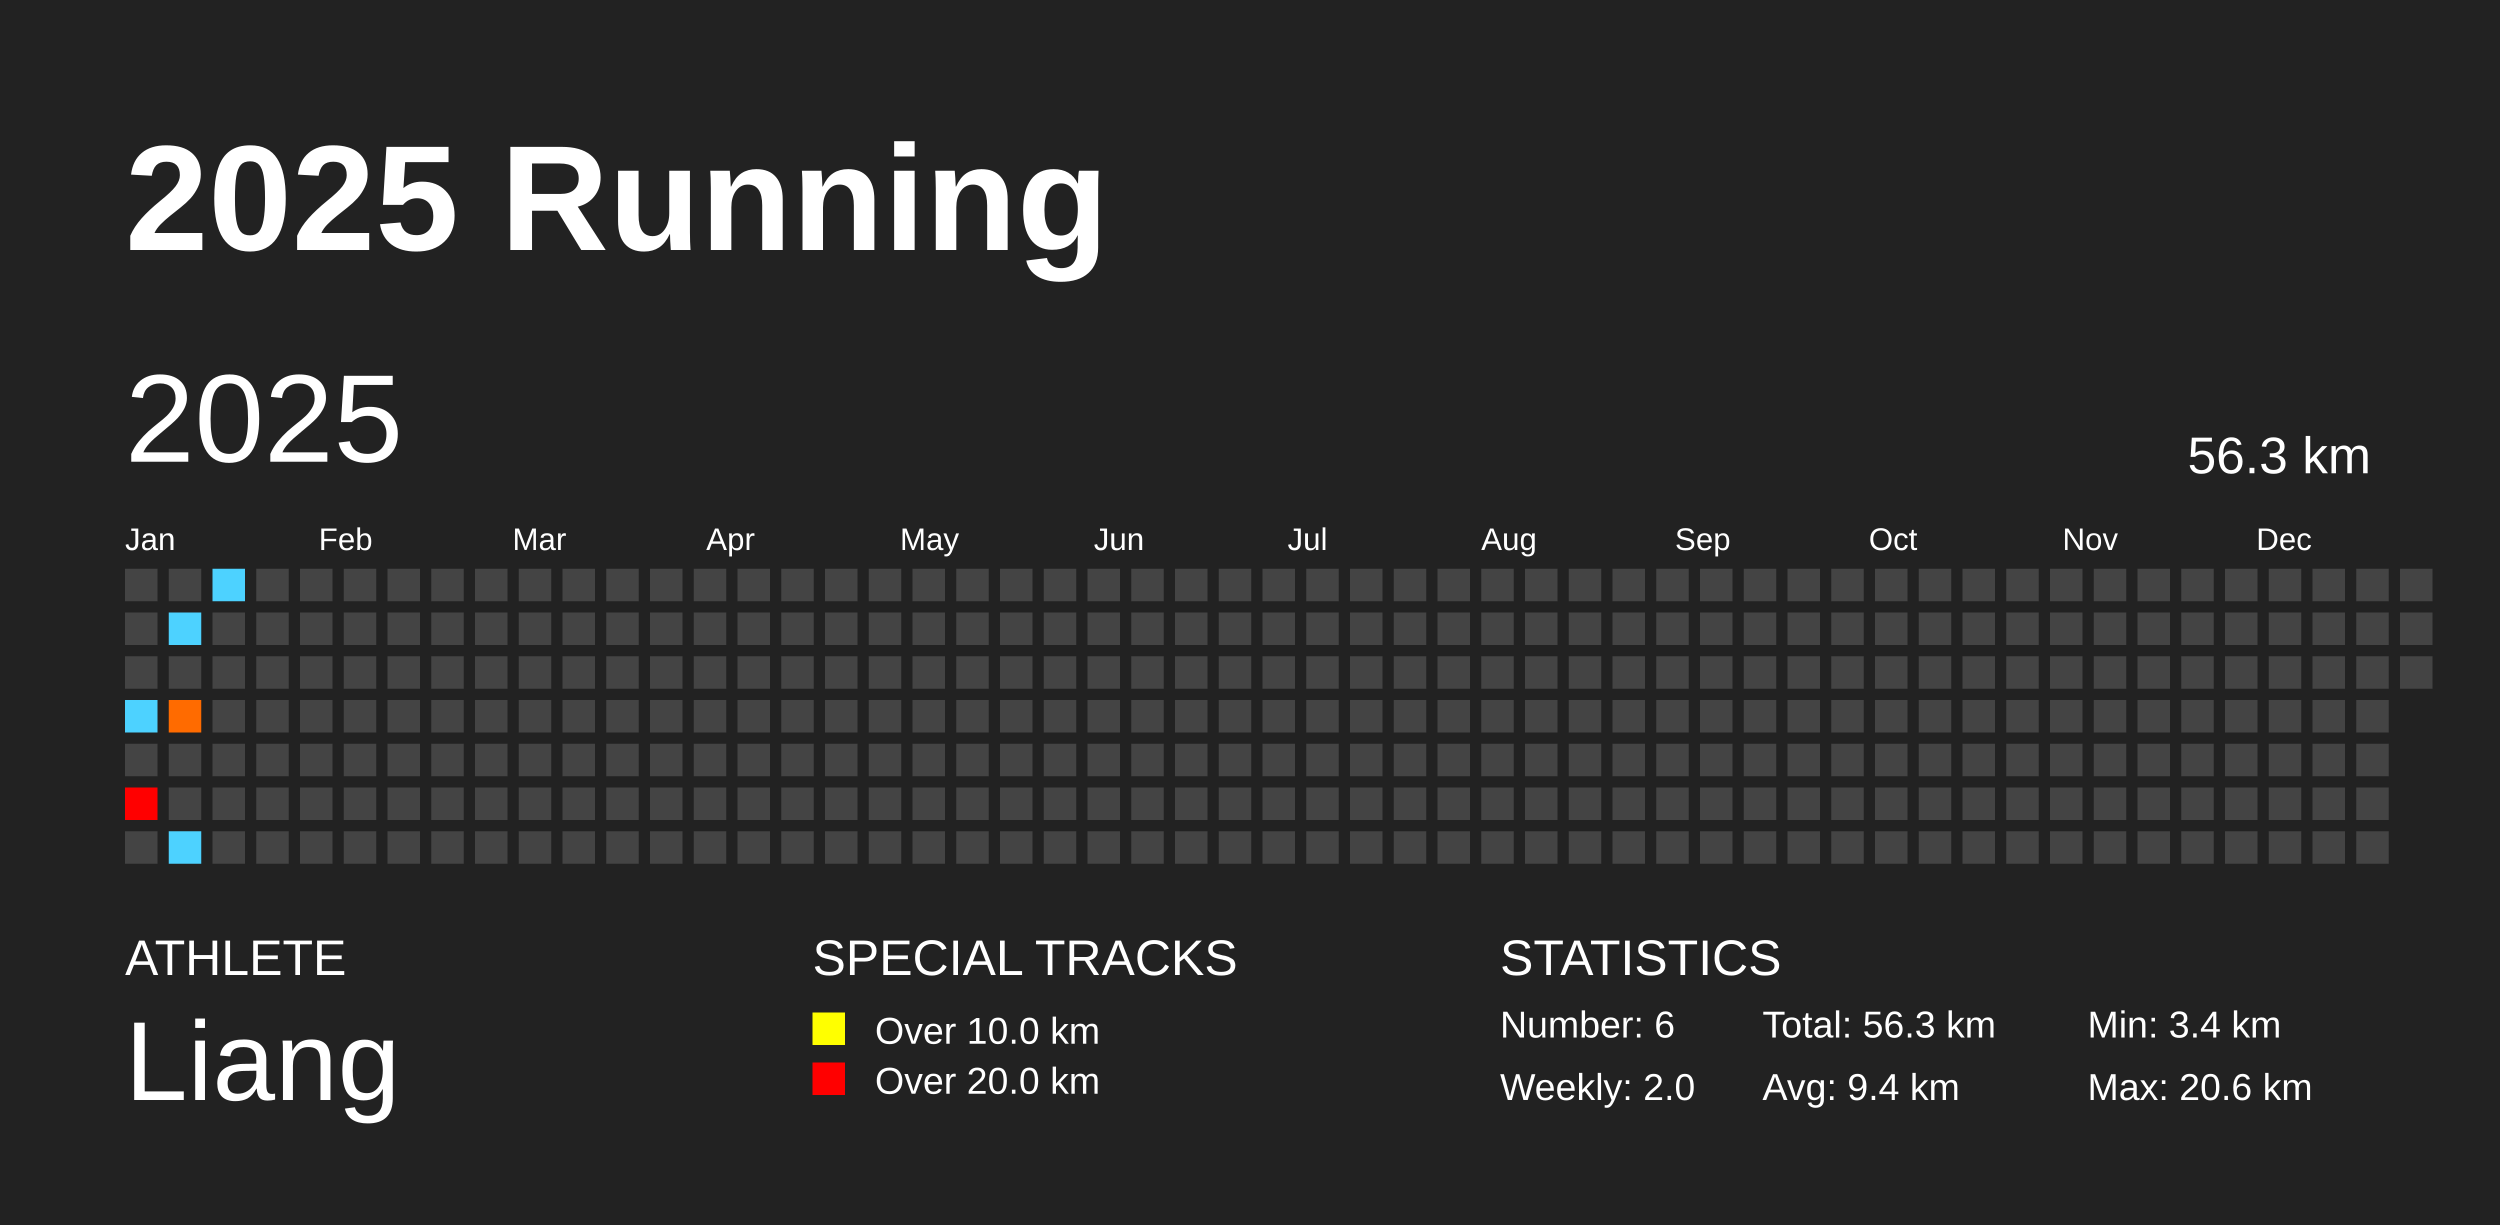
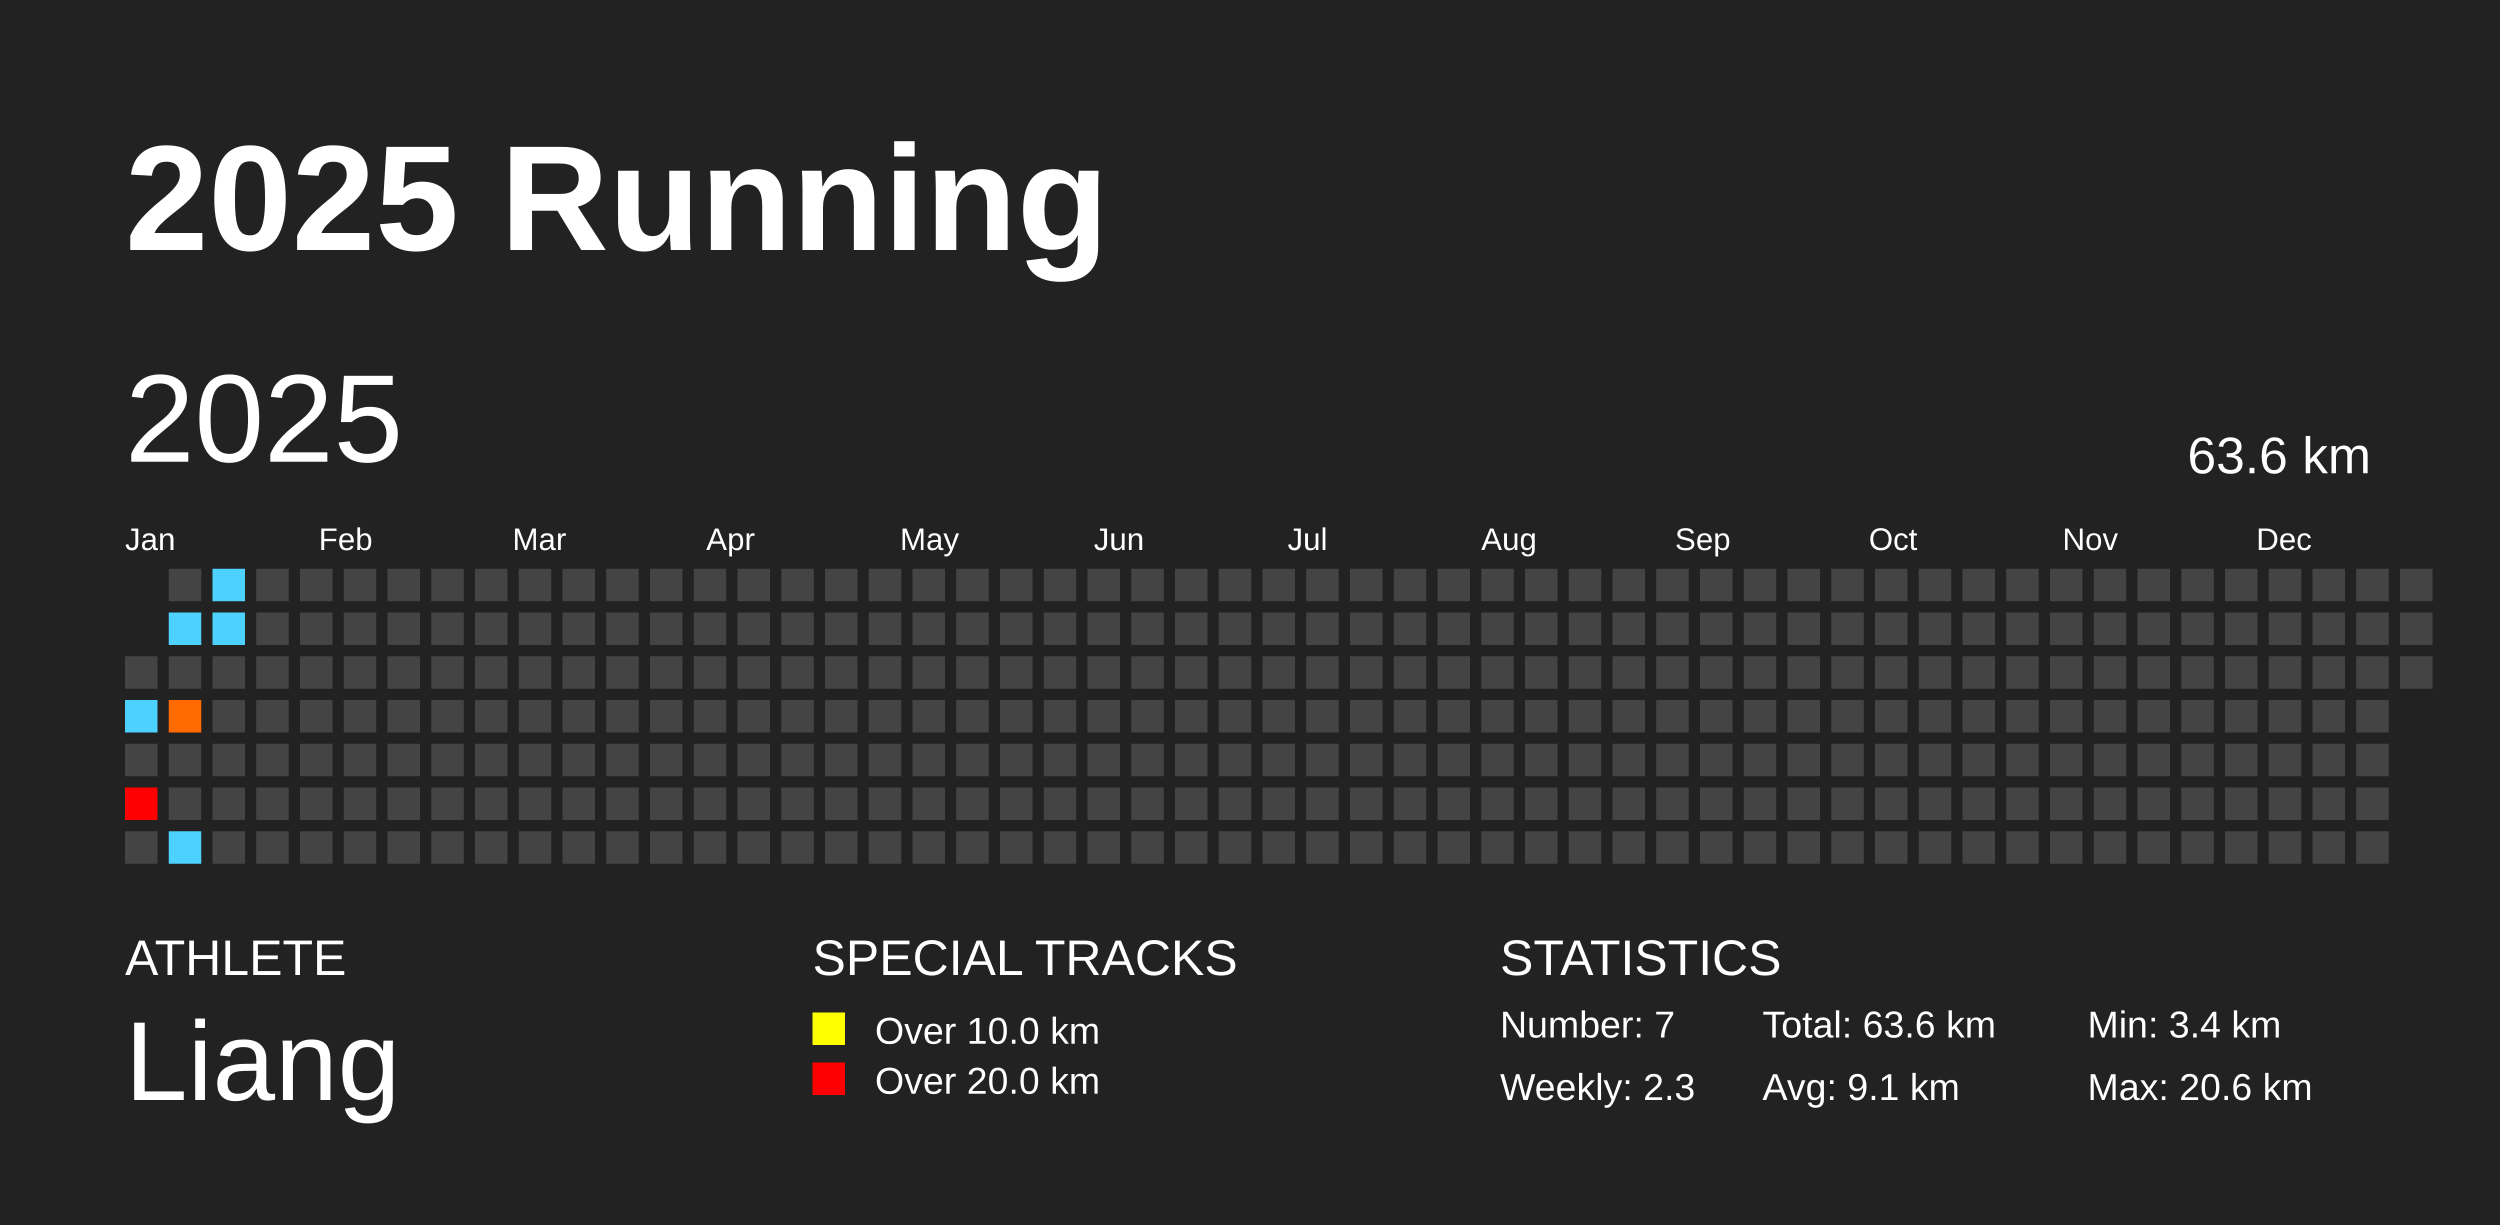
<svg xmlns="http://www.w3.org/2000/svg" baseProfile="full" height="98mm" version="1.1" viewBox="0,0,200,98" width="200mm">
  <defs />
  <rect fill="#222222" height="98" width="200" x="0" y="0" />
  <text fill="#FFFFFF" style="font-size:12px; font-family:Arial; font-weight:bold;" x="10" y="20">2025 Running</text>
  <text fill="#FFFFFF" style="font-size:4px; font-family:Arial" x="10" y="78">ATHLETE</text>
  <text fill="#FFFFFF" style="font-size:9px; font-family:Arial" x="10" y="88">Liang</text>
  <text fill="#FFFFFF" style="font-size:4px; font-family:Arial" x="65" y="78">SPECIAL TRACKS</text>
  <rect fill="yellow" height="2.6" width="2.6" x="65" y="81" />
  <text fill="#FFFFFF" style="font-size:3px; font-family:Arial" x="70" y="83.5">Over 10.0 km</text>
  <rect fill="red" height="2.6" width="2.6" x="65" y="85" />
  <text fill="#FFFFFF" style="font-size:3px; font-family:Arial" x="70" y="87.5">Over 20.0 km</text>
  <text fill="#FFFFFF" style="font-size:4px; font-family:Arial" x="120" y="78">STATISTICS</text>
-   <text fill="#FFFFFF" style="font-size:3px; font-family:Arial" x="120" y="83">Number: 6</text>
-   <text fill="#FFFFFF" style="font-size:3px; font-family:Arial" x="120" y="88">Weekly: 2.0</text>
-   <text fill="#FFFFFF" style="font-size:3px; font-family:Arial" x="141" y="83">Total: 56.3 km</text>
-   <text fill="#FFFFFF" style="font-size:3px; font-family:Arial" x="141" y="88">Avg: 9.4 km</text>
+   <text fill="#FFFFFF" style="font-size:3px; font-family:Arial" x="120" y="83">Number: 7</text>
+   <text fill="#FFFFFF" style="font-size:3px; font-family:Arial" x="120" y="88">Weekly: 2.3</text>
+   <text fill="#FFFFFF" style="font-size:3px; font-family:Arial" x="141" y="83">Total: 63.6 km</text>
+   <text fill="#FFFFFF" style="font-size:3px; font-family:Arial" x="141" y="88">Avg: 9.1 km</text>
  <text fill="#FFFFFF" style="font-size:3px; font-family:Arial" x="167" y="83">Min: 3.4 km</text>
  <text fill="#FFFFFF" style="font-size:3px; font-family:Arial" x="167" y="88">Max: 20.6 km</text>
  <text dominant-baseline="hanging" fill="#FFFFFF" style="font-size:10.0px; font-family:Arial;" x="10" y="30">2025</text>
-   <text dominant-baseline="hanging" fill="#FFFFFF" style="font-size:4.125px; font-family:Arial;" x="175" y="35">56.3 km</text>
+   <text dominant-baseline="hanging" fill="#FFFFFF" style="font-size:4.125px; font-family:Arial;" x="175" y="35">63.6 km</text>
  <text fill="#FFFFFF" style="font-size:2.5px; font-family:Arial" x="10.0" y="44">Jan</text>
  <text fill="#FFFFFF" style="font-size:2.5px; font-family:Arial" x="25.5" y="44">Feb</text>
  <text fill="#FFFFFF" style="font-size:2.5px; font-family:Arial" x="41.0" y="44">Mar</text>
  <text fill="#FFFFFF" style="font-size:2.5px; font-family:Arial" x="56.5" y="44">Apr</text>
  <text fill="#FFFFFF" style="font-size:2.5px; font-family:Arial" x="72.0" y="44">May</text>
  <text fill="#FFFFFF" style="font-size:2.5px; font-family:Arial" x="87.5" y="44">Jun</text>
  <text fill="#FFFFFF" style="font-size:2.5px; font-family:Arial" x="103.0" y="44">Jul</text>
  <text fill="#FFFFFF" style="font-size:2.5px; font-family:Arial" x="118.5" y="44">Aug</text>
  <text fill="#FFFFFF" style="font-size:2.5px; font-family:Arial" x="134.0" y="44">Sep</text>
  <text fill="#FFFFFF" style="font-size:2.5px; font-family:Arial" x="149.5" y="44">Oct</text>
  <text fill="#FFFFFF" style="font-size:2.5px; font-family:Arial" x="165.0" y="44">Nov</text>
  <text fill="#FFFFFF" style="font-size:2.5px; font-family:Arial" x="180.5" y="44">Dec</text>
-   <rect fill="#444444" height="2.6" width="2.6" x="10.0" y="45.5" />
-   <rect fill="#444444" height="2.6" width="2.6" x="10.0" y="49.0" />
  <rect fill="#444444" height="2.6" width="2.6" x="10.0" y="52.5" />
  <rect fill="#4dd2ff" height="2.6" width="2.6" x="10.0" y="56.0" />
  <rect fill="#444444" height="2.6" width="2.6" x="10.0" y="59.5" />
  <rect fill="red" height="2.6" width="2.6" x="10.0" y="63.0" />
  <rect fill="#444444" height="2.6" width="2.6" x="10.0" y="66.5" />
  <rect fill="#444444" height="2.6" width="2.6" x="13.5" y="45.5" />
  <rect fill="#4dd2ff" height="2.6" width="2.6" x="13.5" y="49.0" />
  <rect fill="#444444" height="2.6" width="2.6" x="13.5" y="52.5" />
  <rect fill="#ff6b00" height="2.6" width="2.6" x="13.5" y="56.0" />
  <rect fill="#444444" height="2.6" width="2.6" x="13.5" y="59.5" />
  <rect fill="#444444" height="2.6" width="2.6" x="13.5" y="63.0" />
  <rect fill="#4dd2ff" height="2.6" width="2.6" x="13.5" y="66.5" />
  <rect fill="#4dd2ff" height="2.6" width="2.6" x="17.0" y="45.5" />
-   <rect fill="#444444" height="2.6" width="2.6" x="17.0" y="49.0" />
+   <rect fill="#4dd2ff" height="2.6" width="2.6" x="17.0" y="49.0" />
  <rect fill="#444444" height="2.6" width="2.6" x="17.0" y="52.5" />
  <rect fill="#444444" height="2.6" width="2.6" x="17.0" y="56.0" />
  <rect fill="#444444" height="2.6" width="2.6" x="17.0" y="59.5" />
  <rect fill="#444444" height="2.6" width="2.6" x="17.0" y="63.0" />
  <rect fill="#444444" height="2.6" width="2.6" x="17.0" y="66.5" />
  <rect fill="#444444" height="2.6" width="2.6" x="20.5" y="45.5" />
  <rect fill="#444444" height="2.6" width="2.6" x="20.5" y="49.0" />
  <rect fill="#444444" height="2.6" width="2.6" x="20.5" y="52.5" />
  <rect fill="#444444" height="2.6" width="2.6" x="20.5" y="56.0" />
  <rect fill="#444444" height="2.6" width="2.6" x="20.5" y="59.5" />
  <rect fill="#444444" height="2.6" width="2.6" x="20.5" y="63.0" />
  <rect fill="#444444" height="2.6" width="2.6" x="20.5" y="66.5" />
  <rect fill="#444444" height="2.6" width="2.6" x="24.0" y="45.5" />
  <rect fill="#444444" height="2.6" width="2.6" x="24.0" y="49.0" />
  <rect fill="#444444" height="2.6" width="2.6" x="24.0" y="52.5" />
  <rect fill="#444444" height="2.6" width="2.6" x="24.0" y="56.0" />
  <rect fill="#444444" height="2.6" width="2.6" x="24.0" y="59.5" />
  <rect fill="#444444" height="2.6" width="2.6" x="24.0" y="63.0" />
  <rect fill="#444444" height="2.6" width="2.6" x="24.0" y="66.5" />
  <rect fill="#444444" height="2.6" width="2.6" x="27.5" y="45.5" />
  <rect fill="#444444" height="2.6" width="2.6" x="27.5" y="49.0" />
  <rect fill="#444444" height="2.6" width="2.6" x="27.5" y="52.5" />
  <rect fill="#444444" height="2.6" width="2.6" x="27.5" y="56.0" />
  <rect fill="#444444" height="2.6" width="2.6" x="27.5" y="59.5" />
  <rect fill="#444444" height="2.6" width="2.6" x="27.5" y="63.0" />
  <rect fill="#444444" height="2.6" width="2.6" x="27.5" y="66.5" />
  <rect fill="#444444" height="2.6" width="2.6" x="31.0" y="45.5" />
  <rect fill="#444444" height="2.6" width="2.6" x="31.0" y="49.0" />
  <rect fill="#444444" height="2.6" width="2.6" x="31.0" y="52.5" />
  <rect fill="#444444" height="2.6" width="2.6" x="31.0" y="56.0" />
  <rect fill="#444444" height="2.6" width="2.6" x="31.0" y="59.5" />
  <rect fill="#444444" height="2.6" width="2.6" x="31.0" y="63.0" />
  <rect fill="#444444" height="2.6" width="2.6" x="31.0" y="66.5" />
  <rect fill="#444444" height="2.6" width="2.6" x="34.5" y="45.5" />
  <rect fill="#444444" height="2.6" width="2.6" x="34.5" y="49.0" />
  <rect fill="#444444" height="2.6" width="2.6" x="34.5" y="52.5" />
  <rect fill="#444444" height="2.6" width="2.6" x="34.5" y="56.0" />
  <rect fill="#444444" height="2.6" width="2.6" x="34.5" y="59.5" />
  <rect fill="#444444" height="2.6" width="2.6" x="34.5" y="63.0" />
  <rect fill="#444444" height="2.6" width="2.6" x="34.5" y="66.5" />
  <rect fill="#444444" height="2.6" width="2.6" x="38.0" y="45.5" />
  <rect fill="#444444" height="2.6" width="2.6" x="38.0" y="49.0" />
  <rect fill="#444444" height="2.6" width="2.6" x="38.0" y="52.5" />
  <rect fill="#444444" height="2.6" width="2.6" x="38.0" y="56.0" />
  <rect fill="#444444" height="2.6" width="2.6" x="38.0" y="59.5" />
  <rect fill="#444444" height="2.6" width="2.6" x="38.0" y="63.0" />
  <rect fill="#444444" height="2.6" width="2.6" x="38.0" y="66.5" />
  <rect fill="#444444" height="2.6" width="2.6" x="41.5" y="45.5" />
  <rect fill="#444444" height="2.6" width="2.6" x="41.5" y="49.0" />
  <rect fill="#444444" height="2.6" width="2.6" x="41.5" y="52.5" />
  <rect fill="#444444" height="2.6" width="2.6" x="41.5" y="56.0" />
  <rect fill="#444444" height="2.6" width="2.6" x="41.5" y="59.5" />
  <rect fill="#444444" height="2.6" width="2.6" x="41.5" y="63.0" />
  <rect fill="#444444" height="2.6" width="2.6" x="41.5" y="66.5" />
  <rect fill="#444444" height="2.6" width="2.6" x="45.0" y="45.5" />
  <rect fill="#444444" height="2.6" width="2.6" x="45.0" y="49.0" />
  <rect fill="#444444" height="2.6" width="2.6" x="45.0" y="52.5" />
  <rect fill="#444444" height="2.6" width="2.6" x="45.0" y="56.0" />
  <rect fill="#444444" height="2.6" width="2.6" x="45.0" y="59.5" />
  <rect fill="#444444" height="2.6" width="2.6" x="45.0" y="63.0" />
  <rect fill="#444444" height="2.6" width="2.6" x="45.0" y="66.5" />
  <rect fill="#444444" height="2.6" width="2.6" x="48.5" y="45.5" />
  <rect fill="#444444" height="2.6" width="2.6" x="48.5" y="49.0" />
  <rect fill="#444444" height="2.6" width="2.6" x="48.5" y="52.5" />
  <rect fill="#444444" height="2.6" width="2.6" x="48.5" y="56.0" />
  <rect fill="#444444" height="2.6" width="2.6" x="48.5" y="59.5" />
  <rect fill="#444444" height="2.6" width="2.6" x="48.5" y="63.0" />
  <rect fill="#444444" height="2.6" width="2.6" x="48.5" y="66.5" />
  <rect fill="#444444" height="2.6" width="2.6" x="52.0" y="45.5" />
  <rect fill="#444444" height="2.6" width="2.6" x="52.0" y="49.0" />
  <rect fill="#444444" height="2.6" width="2.6" x="52.0" y="52.5" />
  <rect fill="#444444" height="2.6" width="2.6" x="52.0" y="56.0" />
  <rect fill="#444444" height="2.6" width="2.6" x="52.0" y="59.5" />
  <rect fill="#444444" height="2.6" width="2.6" x="52.0" y="63.0" />
  <rect fill="#444444" height="2.6" width="2.6" x="52.0" y="66.5" />
  <rect fill="#444444" height="2.6" width="2.6" x="55.5" y="45.5" />
  <rect fill="#444444" height="2.6" width="2.6" x="55.5" y="49.0" />
  <rect fill="#444444" height="2.6" width="2.6" x="55.5" y="52.5" />
  <rect fill="#444444" height="2.6" width="2.6" x="55.5" y="56.0" />
  <rect fill="#444444" height="2.6" width="2.6" x="55.5" y="59.5" />
  <rect fill="#444444" height="2.6" width="2.6" x="55.5" y="63.0" />
  <rect fill="#444444" height="2.6" width="2.6" x="55.5" y="66.5" />
  <rect fill="#444444" height="2.6" width="2.6" x="59.0" y="45.5" />
  <rect fill="#444444" height="2.6" width="2.6" x="59.0" y="49.0" />
  <rect fill="#444444" height="2.6" width="2.6" x="59.0" y="52.5" />
  <rect fill="#444444" height="2.6" width="2.6" x="59.0" y="56.0" />
  <rect fill="#444444" height="2.6" width="2.6" x="59.0" y="59.5" />
  <rect fill="#444444" height="2.6" width="2.6" x="59.0" y="63.0" />
  <rect fill="#444444" height="2.6" width="2.6" x="59.0" y="66.5" />
  <rect fill="#444444" height="2.6" width="2.6" x="62.5" y="45.5" />
  <rect fill="#444444" height="2.6" width="2.6" x="62.5" y="49.0" />
  <rect fill="#444444" height="2.6" width="2.6" x="62.5" y="52.5" />
  <rect fill="#444444" height="2.6" width="2.6" x="62.5" y="56.0" />
  <rect fill="#444444" height="2.6" width="2.6" x="62.5" y="59.5" />
  <rect fill="#444444" height="2.6" width="2.6" x="62.5" y="63.0" />
  <rect fill="#444444" height="2.6" width="2.6" x="62.5" y="66.5" />
  <rect fill="#444444" height="2.6" width="2.6" x="66.0" y="45.5" />
  <rect fill="#444444" height="2.6" width="2.6" x="66.0" y="49.0" />
  <rect fill="#444444" height="2.6" width="2.6" x="66.0" y="52.5" />
  <rect fill="#444444" height="2.6" width="2.6" x="66.0" y="56.0" />
  <rect fill="#444444" height="2.6" width="2.6" x="66.0" y="59.5" />
  <rect fill="#444444" height="2.6" width="2.6" x="66.0" y="63.0" />
  <rect fill="#444444" height="2.6" width="2.6" x="66.0" y="66.5" />
  <rect fill="#444444" height="2.6" width="2.6" x="69.5" y="45.5" />
  <rect fill="#444444" height="2.6" width="2.6" x="69.5" y="49.0" />
  <rect fill="#444444" height="2.6" width="2.6" x="69.5" y="52.5" />
  <rect fill="#444444" height="2.6" width="2.6" x="69.5" y="56.0" />
  <rect fill="#444444" height="2.6" width="2.6" x="69.5" y="59.5" />
  <rect fill="#444444" height="2.6" width="2.6" x="69.5" y="63.0" />
  <rect fill="#444444" height="2.6" width="2.6" x="69.5" y="66.5" />
  <rect fill="#444444" height="2.6" width="2.6" x="73.0" y="45.5" />
  <rect fill="#444444" height="2.6" width="2.6" x="73.0" y="49.0" />
  <rect fill="#444444" height="2.6" width="2.6" x="73.0" y="52.5" />
  <rect fill="#444444" height="2.6" width="2.6" x="73.0" y="56.0" />
  <rect fill="#444444" height="2.6" width="2.6" x="73.0" y="59.5" />
  <rect fill="#444444" height="2.6" width="2.6" x="73.0" y="63.0" />
  <rect fill="#444444" height="2.6" width="2.6" x="73.0" y="66.5" />
  <rect fill="#444444" height="2.6" width="2.6" x="76.5" y="45.5" />
  <rect fill="#444444" height="2.6" width="2.6" x="76.5" y="49.0" />
  <rect fill="#444444" height="2.6" width="2.6" x="76.5" y="52.5" />
  <rect fill="#444444" height="2.6" width="2.6" x="76.5" y="56.0" />
  <rect fill="#444444" height="2.6" width="2.6" x="76.5" y="59.5" />
  <rect fill="#444444" height="2.6" width="2.6" x="76.5" y="63.0" />
  <rect fill="#444444" height="2.6" width="2.6" x="76.5" y="66.5" />
  <rect fill="#444444" height="2.6" width="2.6" x="80.0" y="45.5" />
  <rect fill="#444444" height="2.6" width="2.6" x="80.0" y="49.0" />
  <rect fill="#444444" height="2.6" width="2.6" x="80.0" y="52.5" />
  <rect fill="#444444" height="2.6" width="2.6" x="80.0" y="56.0" />
  <rect fill="#444444" height="2.6" width="2.6" x="80.0" y="59.5" />
  <rect fill="#444444" height="2.6" width="2.6" x="80.0" y="63.0" />
  <rect fill="#444444" height="2.6" width="2.6" x="80.0" y="66.5" />
  <rect fill="#444444" height="2.6" width="2.6" x="83.5" y="45.5" />
  <rect fill="#444444" height="2.6" width="2.6" x="83.5" y="49.0" />
  <rect fill="#444444" height="2.6" width="2.6" x="83.5" y="52.5" />
  <rect fill="#444444" height="2.6" width="2.6" x="83.5" y="56.0" />
  <rect fill="#444444" height="2.6" width="2.6" x="83.5" y="59.5" />
  <rect fill="#444444" height="2.6" width="2.6" x="83.5" y="63.0" />
  <rect fill="#444444" height="2.6" width="2.6" x="83.5" y="66.5" />
  <rect fill="#444444" height="2.6" width="2.6" x="87.0" y="45.5" />
  <rect fill="#444444" height="2.6" width="2.6" x="87.0" y="49.0" />
  <rect fill="#444444" height="2.6" width="2.6" x="87.0" y="52.5" />
  <rect fill="#444444" height="2.6" width="2.6" x="87.0" y="56.0" />
  <rect fill="#444444" height="2.6" width="2.6" x="87.0" y="59.5" />
  <rect fill="#444444" height="2.6" width="2.6" x="87.0" y="63.0" />
  <rect fill="#444444" height="2.6" width="2.6" x="87.0" y="66.5" />
  <rect fill="#444444" height="2.6" width="2.6" x="90.5" y="45.5" />
  <rect fill="#444444" height="2.6" width="2.6" x="90.5" y="49.0" />
  <rect fill="#444444" height="2.6" width="2.6" x="90.5" y="52.5" />
  <rect fill="#444444" height="2.6" width="2.6" x="90.5" y="56.0" />
  <rect fill="#444444" height="2.6" width="2.6" x="90.5" y="59.5" />
  <rect fill="#444444" height="2.6" width="2.6" x="90.5" y="63.0" />
  <rect fill="#444444" height="2.6" width="2.6" x="90.5" y="66.5" />
  <rect fill="#444444" height="2.6" width="2.6" x="94.0" y="45.5" />
  <rect fill="#444444" height="2.6" width="2.6" x="94.0" y="49.0" />
  <rect fill="#444444" height="2.6" width="2.6" x="94.0" y="52.5" />
  <rect fill="#444444" height="2.6" width="2.6" x="94.0" y="56.0" />
  <rect fill="#444444" height="2.6" width="2.6" x="94.0" y="59.5" />
  <rect fill="#444444" height="2.6" width="2.6" x="94.0" y="63.0" />
  <rect fill="#444444" height="2.6" width="2.6" x="94.0" y="66.5" />
  <rect fill="#444444" height="2.6" width="2.6" x="97.5" y="45.5" />
  <rect fill="#444444" height="2.6" width="2.6" x="97.5" y="49.0" />
  <rect fill="#444444" height="2.6" width="2.6" x="97.5" y="52.5" />
  <rect fill="#444444" height="2.6" width="2.6" x="97.5" y="56.0" />
  <rect fill="#444444" height="2.6" width="2.6" x="97.5" y="59.5" />
  <rect fill="#444444" height="2.6" width="2.6" x="97.5" y="63.0" />
  <rect fill="#444444" height="2.6" width="2.6" x="97.5" y="66.5" />
  <rect fill="#444444" height="2.6" width="2.6" x="101.0" y="45.5" />
  <rect fill="#444444" height="2.6" width="2.6" x="101.0" y="49.0" />
  <rect fill="#444444" height="2.6" width="2.6" x="101.0" y="52.5" />
  <rect fill="#444444" height="2.6" width="2.6" x="101.0" y="56.0" />
  <rect fill="#444444" height="2.6" width="2.6" x="101.0" y="59.5" />
  <rect fill="#444444" height="2.6" width="2.6" x="101.0" y="63.0" />
  <rect fill="#444444" height="2.6" width="2.6" x="101.0" y="66.5" />
  <rect fill="#444444" height="2.6" width="2.6" x="104.5" y="45.5" />
  <rect fill="#444444" height="2.6" width="2.6" x="104.5" y="49.0" />
  <rect fill="#444444" height="2.6" width="2.6" x="104.5" y="52.5" />
  <rect fill="#444444" height="2.6" width="2.6" x="104.5" y="56.0" />
  <rect fill="#444444" height="2.6" width="2.6" x="104.5" y="59.5" />
  <rect fill="#444444" height="2.6" width="2.6" x="104.5" y="63.0" />
  <rect fill="#444444" height="2.6" width="2.6" x="104.5" y="66.5" />
  <rect fill="#444444" height="2.6" width="2.6" x="108.0" y="45.5" />
  <rect fill="#444444" height="2.6" width="2.6" x="108.0" y="49.0" />
  <rect fill="#444444" height="2.6" width="2.6" x="108.0" y="52.5" />
  <rect fill="#444444" height="2.6" width="2.6" x="108.0" y="56.0" />
  <rect fill="#444444" height="2.6" width="2.6" x="108.0" y="59.5" />
  <rect fill="#444444" height="2.6" width="2.6" x="108.0" y="63.0" />
  <rect fill="#444444" height="2.6" width="2.6" x="108.0" y="66.5" />
  <rect fill="#444444" height="2.6" width="2.6" x="111.5" y="45.5" />
  <rect fill="#444444" height="2.6" width="2.6" x="111.5" y="49.0" />
  <rect fill="#444444" height="2.6" width="2.6" x="111.5" y="52.5" />
  <rect fill="#444444" height="2.6" width="2.6" x="111.5" y="56.0" />
  <rect fill="#444444" height="2.6" width="2.6" x="111.5" y="59.5" />
  <rect fill="#444444" height="2.6" width="2.6" x="111.5" y="63.0" />
  <rect fill="#444444" height="2.6" width="2.6" x="111.5" y="66.5" />
  <rect fill="#444444" height="2.6" width="2.6" x="115.0" y="45.5" />
  <rect fill="#444444" height="2.6" width="2.6" x="115.0" y="49.0" />
  <rect fill="#444444" height="2.6" width="2.6" x="115.0" y="52.5" />
  <rect fill="#444444" height="2.6" width="2.6" x="115.0" y="56.0" />
  <rect fill="#444444" height="2.6" width="2.6" x="115.0" y="59.5" />
  <rect fill="#444444" height="2.6" width="2.6" x="115.0" y="63.0" />
  <rect fill="#444444" height="2.6" width="2.6" x="115.0" y="66.5" />
  <rect fill="#444444" height="2.6" width="2.6" x="118.5" y="45.5" />
  <rect fill="#444444" height="2.6" width="2.6" x="118.5" y="49.0" />
  <rect fill="#444444" height="2.6" width="2.6" x="118.5" y="52.5" />
  <rect fill="#444444" height="2.6" width="2.6" x="118.5" y="56.0" />
  <rect fill="#444444" height="2.6" width="2.6" x="118.5" y="59.5" />
  <rect fill="#444444" height="2.6" width="2.6" x="118.5" y="63.0" />
  <rect fill="#444444" height="2.6" width="2.6" x="118.5" y="66.5" />
  <rect fill="#444444" height="2.6" width="2.6" x="122.0" y="45.5" />
  <rect fill="#444444" height="2.6" width="2.6" x="122.0" y="49.0" />
  <rect fill="#444444" height="2.6" width="2.6" x="122.0" y="52.5" />
  <rect fill="#444444" height="2.6" width="2.6" x="122.0" y="56.0" />
  <rect fill="#444444" height="2.6" width="2.6" x="122.0" y="59.5" />
  <rect fill="#444444" height="2.6" width="2.6" x="122.0" y="63.0" />
  <rect fill="#444444" height="2.6" width="2.6" x="122.0" y="66.5" />
  <rect fill="#444444" height="2.6" width="2.6" x="125.5" y="45.5" />
  <rect fill="#444444" height="2.6" width="2.6" x="125.5" y="49.0" />
  <rect fill="#444444" height="2.6" width="2.6" x="125.5" y="52.5" />
  <rect fill="#444444" height="2.6" width="2.6" x="125.5" y="56.0" />
  <rect fill="#444444" height="2.6" width="2.6" x="125.5" y="59.5" />
  <rect fill="#444444" height="2.6" width="2.6" x="125.5" y="63.0" />
  <rect fill="#444444" height="2.6" width="2.6" x="125.5" y="66.5" />
  <rect fill="#444444" height="2.6" width="2.6" x="129.0" y="45.5" />
  <rect fill="#444444" height="2.6" width="2.6" x="129.0" y="49.0" />
  <rect fill="#444444" height="2.6" width="2.6" x="129.0" y="52.5" />
  <rect fill="#444444" height="2.6" width="2.6" x="129.0" y="56.0" />
  <rect fill="#444444" height="2.6" width="2.6" x="129.0" y="59.5" />
  <rect fill="#444444" height="2.6" width="2.6" x="129.0" y="63.0" />
  <rect fill="#444444" height="2.6" width="2.6" x="129.0" y="66.5" />
  <rect fill="#444444" height="2.6" width="2.6" x="132.5" y="45.5" />
  <rect fill="#444444" height="2.6" width="2.6" x="132.5" y="49.0" />
  <rect fill="#444444" height="2.6" width="2.6" x="132.5" y="52.5" />
  <rect fill="#444444" height="2.6" width="2.6" x="132.5" y="56.0" />
  <rect fill="#444444" height="2.6" width="2.6" x="132.5" y="59.5" />
  <rect fill="#444444" height="2.6" width="2.6" x="132.5" y="63.0" />
  <rect fill="#444444" height="2.6" width="2.6" x="132.5" y="66.5" />
  <rect fill="#444444" height="2.6" width="2.6" x="136.0" y="45.5" />
  <rect fill="#444444" height="2.6" width="2.6" x="136.0" y="49.0" />
  <rect fill="#444444" height="2.6" width="2.6" x="136.0" y="52.5" />
  <rect fill="#444444" height="2.6" width="2.6" x="136.0" y="56.0" />
  <rect fill="#444444" height="2.6" width="2.6" x="136.0" y="59.5" />
  <rect fill="#444444" height="2.6" width="2.6" x="136.0" y="63.0" />
  <rect fill="#444444" height="2.6" width="2.6" x="136.0" y="66.5" />
  <rect fill="#444444" height="2.6" width="2.6" x="139.5" y="45.5" />
  <rect fill="#444444" height="2.6" width="2.6" x="139.5" y="49.0" />
  <rect fill="#444444" height="2.6" width="2.6" x="139.5" y="52.5" />
  <rect fill="#444444" height="2.6" width="2.6" x="139.5" y="56.0" />
  <rect fill="#444444" height="2.6" width="2.6" x="139.5" y="59.5" />
  <rect fill="#444444" height="2.6" width="2.6" x="139.5" y="63.0" />
  <rect fill="#444444" height="2.6" width="2.6" x="139.5" y="66.5" />
  <rect fill="#444444" height="2.6" width="2.6" x="143.0" y="45.5" />
  <rect fill="#444444" height="2.6" width="2.6" x="143.0" y="49.0" />
  <rect fill="#444444" height="2.6" width="2.6" x="143.0" y="52.5" />
  <rect fill="#444444" height="2.6" width="2.6" x="143.0" y="56.0" />
  <rect fill="#444444" height="2.6" width="2.6" x="143.0" y="59.5" />
  <rect fill="#444444" height="2.6" width="2.6" x="143.0" y="63.0" />
  <rect fill="#444444" height="2.6" width="2.6" x="143.0" y="66.5" />
  <rect fill="#444444" height="2.6" width="2.6" x="146.5" y="45.5" />
  <rect fill="#444444" height="2.6" width="2.6" x="146.5" y="49.0" />
  <rect fill="#444444" height="2.6" width="2.6" x="146.5" y="52.5" />
  <rect fill="#444444" height="2.6" width="2.6" x="146.5" y="56.0" />
  <rect fill="#444444" height="2.6" width="2.6" x="146.5" y="59.5" />
  <rect fill="#444444" height="2.6" width="2.6" x="146.5" y="63.0" />
  <rect fill="#444444" height="2.6" width="2.6" x="146.5" y="66.5" />
  <rect fill="#444444" height="2.6" width="2.6" x="150.0" y="45.5" />
  <rect fill="#444444" height="2.6" width="2.6" x="150.0" y="49.0" />
  <rect fill="#444444" height="2.6" width="2.6" x="150.0" y="52.5" />
  <rect fill="#444444" height="2.6" width="2.6" x="150.0" y="56.0" />
  <rect fill="#444444" height="2.6" width="2.6" x="150.0" y="59.5" />
  <rect fill="#444444" height="2.6" width="2.6" x="150.0" y="63.0" />
  <rect fill="#444444" height="2.6" width="2.6" x="150.0" y="66.5" />
  <rect fill="#444444" height="2.6" width="2.6" x="153.5" y="45.5" />
  <rect fill="#444444" height="2.6" width="2.6" x="153.5" y="49.0" />
  <rect fill="#444444" height="2.6" width="2.6" x="153.5" y="52.5" />
  <rect fill="#444444" height="2.6" width="2.6" x="153.5" y="56.0" />
  <rect fill="#444444" height="2.6" width="2.6" x="153.5" y="59.5" />
  <rect fill="#444444" height="2.6" width="2.6" x="153.5" y="63.0" />
  <rect fill="#444444" height="2.6" width="2.6" x="153.5" y="66.5" />
  <rect fill="#444444" height="2.6" width="2.6" x="157.0" y="45.5" />
  <rect fill="#444444" height="2.6" width="2.6" x="157.0" y="49.0" />
  <rect fill="#444444" height="2.6" width="2.6" x="157.0" y="52.5" />
  <rect fill="#444444" height="2.6" width="2.6" x="157.0" y="56.0" />
  <rect fill="#444444" height="2.6" width="2.6" x="157.0" y="59.5" />
  <rect fill="#444444" height="2.6" width="2.6" x="157.0" y="63.0" />
  <rect fill="#444444" height="2.6" width="2.6" x="157.0" y="66.5" />
  <rect fill="#444444" height="2.6" width="2.6" x="160.5" y="45.5" />
  <rect fill="#444444" height="2.6" width="2.6" x="160.5" y="49.0" />
  <rect fill="#444444" height="2.6" width="2.6" x="160.5" y="52.5" />
  <rect fill="#444444" height="2.6" width="2.6" x="160.5" y="56.0" />
  <rect fill="#444444" height="2.6" width="2.6" x="160.5" y="59.5" />
  <rect fill="#444444" height="2.6" width="2.6" x="160.5" y="63.0" />
  <rect fill="#444444" height="2.6" width="2.6" x="160.5" y="66.5" />
  <rect fill="#444444" height="2.6" width="2.6" x="164.0" y="45.5" />
  <rect fill="#444444" height="2.6" width="2.6" x="164.0" y="49.0" />
  <rect fill="#444444" height="2.6" width="2.6" x="164.0" y="52.5" />
  <rect fill="#444444" height="2.6" width="2.6" x="164.0" y="56.0" />
  <rect fill="#444444" height="2.6" width="2.6" x="164.0" y="59.5" />
  <rect fill="#444444" height="2.6" width="2.6" x="164.0" y="63.0" />
  <rect fill="#444444" height="2.6" width="2.6" x="164.0" y="66.5" />
  <rect fill="#444444" height="2.6" width="2.6" x="167.5" y="45.5" />
  <rect fill="#444444" height="2.6" width="2.6" x="167.5" y="49.0" />
  <rect fill="#444444" height="2.6" width="2.6" x="167.5" y="52.5" />
  <rect fill="#444444" height="2.6" width="2.6" x="167.5" y="56.0" />
  <rect fill="#444444" height="2.6" width="2.6" x="167.5" y="59.5" />
  <rect fill="#444444" height="2.6" width="2.6" x="167.5" y="63.0" />
  <rect fill="#444444" height="2.6" width="2.6" x="167.5" y="66.5" />
  <rect fill="#444444" height="2.6" width="2.6" x="171.0" y="45.5" />
  <rect fill="#444444" height="2.6" width="2.6" x="171.0" y="49.0" />
  <rect fill="#444444" height="2.6" width="2.6" x="171.0" y="52.5" />
  <rect fill="#444444" height="2.6" width="2.6" x="171.0" y="56.0" />
  <rect fill="#444444" height="2.6" width="2.6" x="171.0" y="59.5" />
  <rect fill="#444444" height="2.6" width="2.6" x="171.0" y="63.0" />
  <rect fill="#444444" height="2.6" width="2.6" x="171.0" y="66.5" />
  <rect fill="#444444" height="2.6" width="2.6" x="174.5" y="45.5" />
  <rect fill="#444444" height="2.6" width="2.6" x="174.5" y="49.0" />
  <rect fill="#444444" height="2.6" width="2.6" x="174.5" y="52.5" />
  <rect fill="#444444" height="2.6" width="2.6" x="174.5" y="56.0" />
  <rect fill="#444444" height="2.6" width="2.6" x="174.5" y="59.5" />
  <rect fill="#444444" height="2.6" width="2.6" x="174.5" y="63.0" />
  <rect fill="#444444" height="2.6" width="2.6" x="174.5" y="66.5" />
  <rect fill="#444444" height="2.6" width="2.6" x="178.0" y="45.5" />
  <rect fill="#444444" height="2.6" width="2.6" x="178.0" y="49.0" />
  <rect fill="#444444" height="2.6" width="2.6" x="178.0" y="52.5" />
  <rect fill="#444444" height="2.6" width="2.6" x="178.0" y="56.0" />
  <rect fill="#444444" height="2.6" width="2.6" x="178.0" y="59.5" />
  <rect fill="#444444" height="2.6" width="2.6" x="178.0" y="63.0" />
  <rect fill="#444444" height="2.6" width="2.6" x="178.0" y="66.5" />
  <rect fill="#444444" height="2.6" width="2.6" x="181.5" y="45.5" />
  <rect fill="#444444" height="2.6" width="2.6" x="181.5" y="49.0" />
  <rect fill="#444444" height="2.6" width="2.6" x="181.5" y="52.5" />
  <rect fill="#444444" height="2.6" width="2.6" x="181.5" y="56.0" />
  <rect fill="#444444" height="2.6" width="2.6" x="181.5" y="59.5" />
  <rect fill="#444444" height="2.6" width="2.6" x="181.5" y="63.0" />
  <rect fill="#444444" height="2.6" width="2.6" x="181.5" y="66.5" />
  <rect fill="#444444" height="2.6" width="2.6" x="185.0" y="45.5" />
  <rect fill="#444444" height="2.6" width="2.6" x="185.0" y="49.0" />
  <rect fill="#444444" height="2.6" width="2.6" x="185.0" y="52.5" />
  <rect fill="#444444" height="2.6" width="2.6" x="185.0" y="56.0" />
  <rect fill="#444444" height="2.6" width="2.6" x="185.0" y="59.5" />
  <rect fill="#444444" height="2.6" width="2.6" x="185.0" y="63.0" />
  <rect fill="#444444" height="2.6" width="2.6" x="185.0" y="66.5" />
  <rect fill="#444444" height="2.6" width="2.6" x="188.5" y="45.5" />
  <rect fill="#444444" height="2.6" width="2.6" x="188.5" y="49.0" />
  <rect fill="#444444" height="2.6" width="2.6" x="188.5" y="52.5" />
  <rect fill="#444444" height="2.6" width="2.6" x="188.5" y="56.0" />
  <rect fill="#444444" height="2.6" width="2.6" x="188.5" y="59.5" />
  <rect fill="#444444" height="2.6" width="2.6" x="188.5" y="63.0" />
  <rect fill="#444444" height="2.6" width="2.6" x="188.5" y="66.5" />
  <rect fill="#444444" height="2.6" width="2.6" x="192.0" y="45.5" />
  <rect fill="#444444" height="2.6" width="2.6" x="192.0" y="49.0" />
  <rect fill="#444444" height="2.6" width="2.6" x="192.0" y="52.5" />
</svg>
